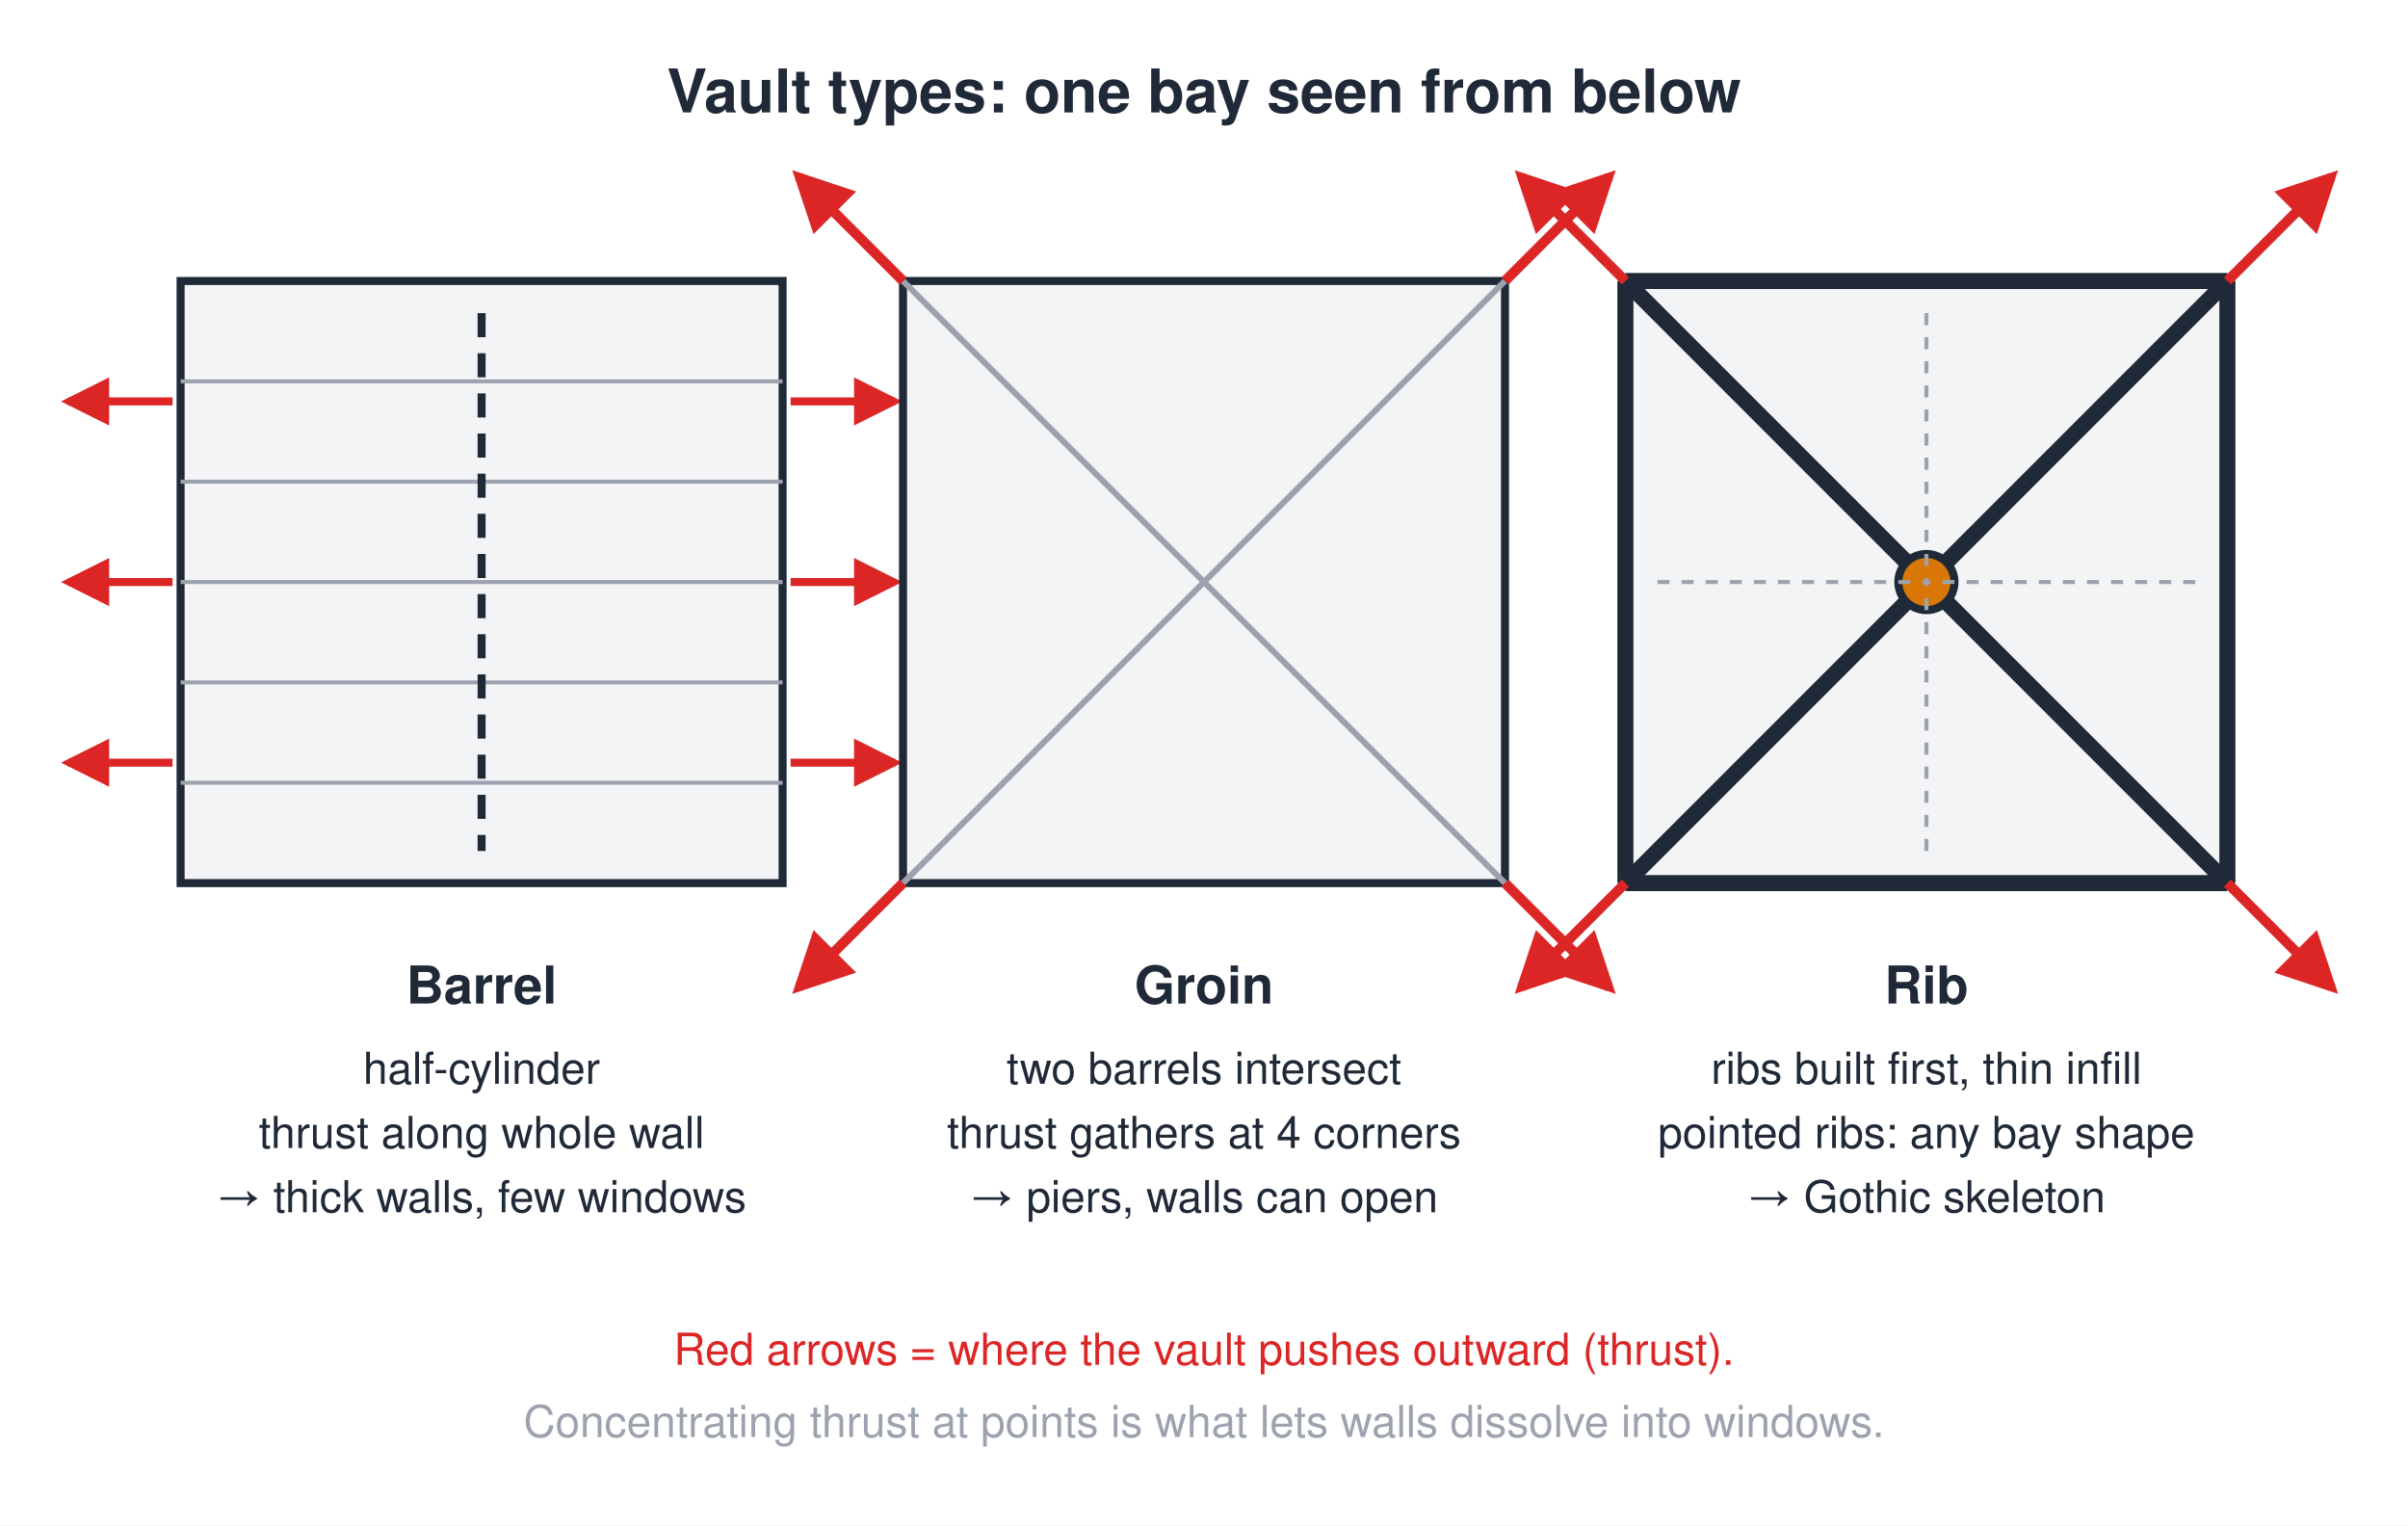
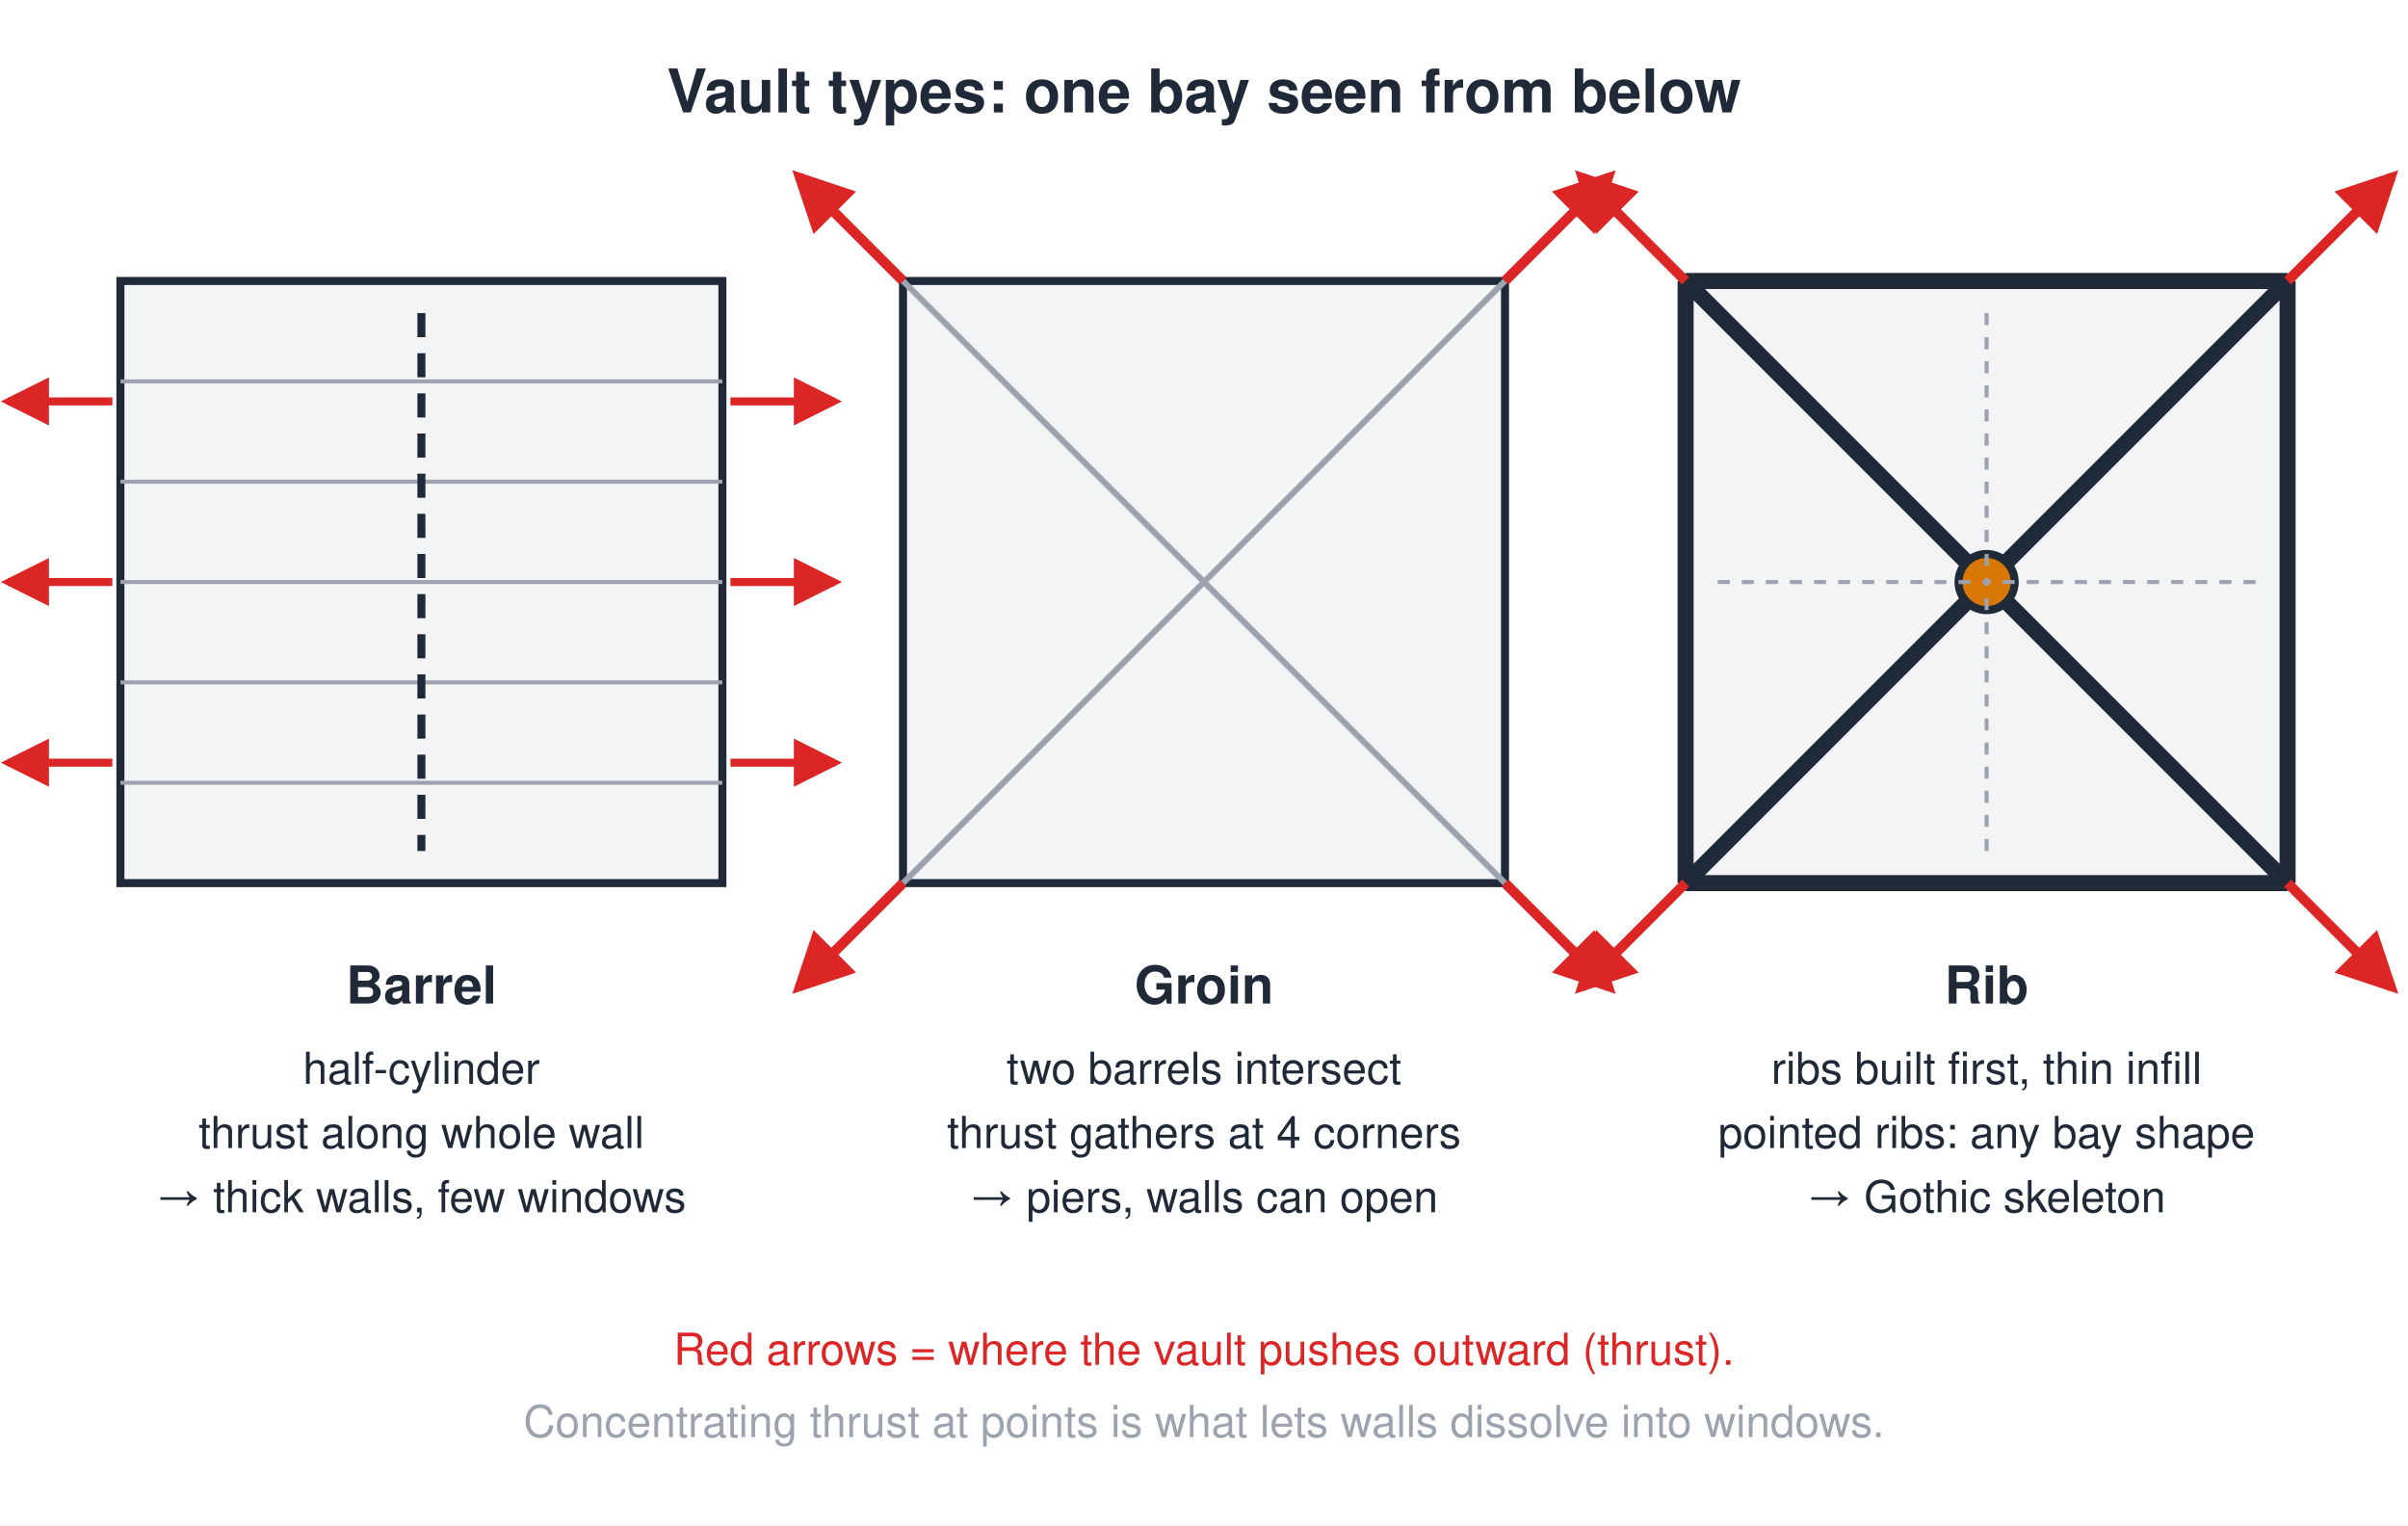
<svg xmlns="http://www.w3.org/2000/svg" viewBox="0 0 600 380" width="600" height="380" font-family="Helvetica, Arial, sans-serif" font-size="13" fill="#1f2937">
  <defs>
    <marker id="ar" viewBox="0 0 10 10" refX="8.5" refY="5" markerWidth="6" markerHeight="6" orient="auto-start-reverse">
      <path d="M0,0 L10,5 L0,10 z" fill="#dc2626" />
    </marker>
    <marker id="ab" viewBox="0 0 10 10" refX="8.5" refY="5" markerWidth="6" markerHeight="6" orient="auto-start-reverse">
      <path d="M0,0 L10,5 L0,10 z" fill="#2563eb" />
    </marker>
    <marker id="aa" viewBox="0 0 10 10" refX="8.5" refY="5" markerWidth="6" markerHeight="6" orient="auto-start-reverse">
      <path d="M0,0 L10,5 L0,10 z" fill="#d97706" />
    </marker>
  </defs>
  <rect width="600" height="380" fill="white" />
  <text x="300" y="28" font-size="15" text-anchor="middle" font-weight="bold" fill="#1f2937">Vault types: one bay seen from below</text>
-   <rect x="45" y="70" width="150" height="150" fill="#f3f4f6" stroke="#1f2937" stroke-width="2" />
-   <line x1="45" y1="95" x2="195" y2="95" stroke="#9ca3af" stroke-width="1" />
-   <line x1="45" y1="120" x2="195" y2="120" stroke="#9ca3af" stroke-width="1" />
-   <line x1="45" y1="145" x2="195" y2="145" stroke="#9ca3af" stroke-width="1" />
-   <line x1="45" y1="170" x2="195" y2="170" stroke="#9ca3af" stroke-width="1" />
-   <line x1="45" y1="195" x2="195" y2="195" stroke="#9ca3af" stroke-width="1" />
-   <line x1="120.0" y1="78" x2="120.0" y2="212" stroke="#1f2937" stroke-width="2" stroke-dasharray="6 4" />
-   <line x1="43" y1="100" x2="17" y2="100" stroke="#dc2626" stroke-width="2" marker-end="url(#ar)" />
-   <line x1="197" y1="100" x2="223" y2="100" stroke="#dc2626" stroke-width="2" marker-end="url(#ar)" />
-   <line x1="43" y1="145" x2="17" y2="145" stroke="#dc2626" stroke-width="2" marker-end="url(#ar)" />
-   <line x1="197" y1="145" x2="223" y2="145" stroke="#dc2626" stroke-width="2" marker-end="url(#ar)" />
-   <line x1="43" y1="190" x2="17" y2="190" stroke="#dc2626" stroke-width="2" marker-end="url(#ar)" />
-   <line x1="197" y1="190" x2="223" y2="190" stroke="#dc2626" stroke-width="2" marker-end="url(#ar)" />
-   <text x="120.0" y="250" font-size="13" text-anchor="middle" font-weight="bold" fill="#1f2937">Barrel</text>
-   <text x="120.0" y="270" font-size="11" text-anchor="middle" font-weight="normal" fill="#1f2937">half-cylinder</text>
-   <text x="120.0" y="286" font-size="11" text-anchor="middle" font-weight="normal" fill="#1f2937">thrust along whole wall</text>
-   <text x="120.0" y="302" font-size="11" text-anchor="middle" font-weight="normal" fill="#1f2937">→ thick walls, few windows</text>
+   <rect x="30" y="70" width="150" height="150" fill="#f3f4f6" stroke="#1f2937" stroke-width="2" />
+   <line x1="30" y1="95" x2="180" y2="95" stroke="#9ca3af" stroke-width="1" />
+   <line x1="30" y1="120" x2="180" y2="120" stroke="#9ca3af" stroke-width="1" />
+   <line x1="30" y1="145" x2="180" y2="145" stroke="#9ca3af" stroke-width="1" />
+   <line x1="30" y1="170" x2="180" y2="170" stroke="#9ca3af" stroke-width="1" />
+   <line x1="30" y1="195" x2="180" y2="195" stroke="#9ca3af" stroke-width="1" />
+   <line x1="105.0" y1="78" x2="105.0" y2="212" stroke="#1f2937" stroke-width="2" stroke-dasharray="6 4" />
+   <line x1="28" y1="100" x2="2" y2="100" stroke="#dc2626" stroke-width="2" marker-end="url(#ar)" />
+   <line x1="182" y1="100" x2="208" y2="100" stroke="#dc2626" stroke-width="2" marker-end="url(#ar)" />
+   <line x1="28" y1="145" x2="2" y2="145" stroke="#dc2626" stroke-width="2" marker-end="url(#ar)" />
+   <line x1="182" y1="145" x2="208" y2="145" stroke="#dc2626" stroke-width="2" marker-end="url(#ar)" />
+   <line x1="28" y1="190" x2="2" y2="190" stroke="#dc2626" stroke-width="2" marker-end="url(#ar)" />
+   <line x1="182" y1="190" x2="208" y2="190" stroke="#dc2626" stroke-width="2" marker-end="url(#ar)" />
+   <text x="105.0" y="250" font-size="13" text-anchor="middle" font-weight="bold" fill="#1f2937">Barrel</text>
+   <text x="105.0" y="270" font-size="11" text-anchor="middle" font-weight="normal" fill="#1f2937">half-cylinder</text>
+   <text x="105.0" y="286" font-size="11" text-anchor="middle" font-weight="normal" fill="#1f2937">thrust along whole wall</text>
+   <text x="105.0" y="302" font-size="11" text-anchor="middle" font-weight="normal" fill="#1f2937">→ thick walls, few windows</text>
  <rect x="225" y="70" width="150" height="150" fill="#f3f4f6" stroke="#1f2937" stroke-width="2" />
  <line x1="225" y1="70" x2="375" y2="220" stroke="#9ca3af" stroke-width="1.5" />
  <line x1="375" y1="70" x2="225" y2="220" stroke="#9ca3af" stroke-width="1.5" />
  <line x1="225" y1="70" x2="199" y2="44" stroke="#dc2626" stroke-width="2.5" marker-end="url(#ar)" />
  <line x1="375" y1="70" x2="401" y2="44" stroke="#dc2626" stroke-width="2.5" marker-end="url(#ar)" />
  <line x1="225" y1="220" x2="199" y2="246" stroke="#dc2626" stroke-width="2.5" marker-end="url(#ar)" />
  <line x1="375" y1="220" x2="401" y2="246" stroke="#dc2626" stroke-width="2.5" marker-end="url(#ar)" />
  <text x="300.0" y="250" font-size="13" text-anchor="middle" font-weight="bold" fill="#1f2937">Groin</text>
  <text x="300.0" y="270" font-size="11" text-anchor="middle" font-weight="normal" fill="#1f2937">two barrels intersect</text>
  <text x="300.0" y="286" font-size="11" text-anchor="middle" font-weight="normal" fill="#1f2937">thrust gathers at 4 corners</text>
  <text x="300.0" y="302" font-size="11" text-anchor="middle" font-weight="normal" fill="#1f2937">→ piers, walls can open</text>
-   <rect x="405" y="70" width="150" height="150" fill="#f3f4f6" stroke="#1f2937" stroke-width="2" />
-   <line x1="405" y1="70" x2="555" y2="220" stroke="#1f2937" stroke-width="4" />
-   <line x1="555" y1="70" x2="405" y2="220" stroke="#1f2937" stroke-width="4" />
-   <line x1="405" y1="70" x2="555" y2="70" stroke="#1f2937" stroke-width="4" />
-   <line x1="405" y1="220" x2="555" y2="220" stroke="#1f2937" stroke-width="4" />
-   <line x1="405" y1="70" x2="405" y2="220" stroke="#1f2937" stroke-width="4" />
-   <line x1="555" y1="70" x2="555" y2="220" stroke="#1f2937" stroke-width="4" />
-   <circle cx="480.0" cy="145.0" r="7" fill="#d97706" stroke="#1f2937" stroke-width="2" />
-   <line x1="480.0" y1="78" x2="480.0" y2="145.0" stroke="#9ca3af" stroke-width="1" stroke-dasharray="3 3" />
-   <line x1="480.0" y1="212" x2="480.0" y2="145.0" stroke="#9ca3af" stroke-width="1" stroke-dasharray="3 3" />
-   <line x1="413" y1="145.0" x2="480.0" y2="145.0" stroke="#9ca3af" stroke-width="1" stroke-dasharray="3 3" />
-   <line x1="547" y1="145.0" x2="480.0" y2="145.0" stroke="#9ca3af" stroke-width="1" stroke-dasharray="3 3" />
-   <line x1="405" y1="70" x2="379" y2="44" stroke="#dc2626" stroke-width="2.5" marker-end="url(#ar)" />
-   <line x1="555" y1="70" x2="581" y2="44" stroke="#dc2626" stroke-width="2.5" marker-end="url(#ar)" />
-   <line x1="405" y1="220" x2="379" y2="246" stroke="#dc2626" stroke-width="2.5" marker-end="url(#ar)" />
-   <line x1="555" y1="220" x2="581" y2="246" stroke="#dc2626" stroke-width="2.5" marker-end="url(#ar)" />
-   <text x="480.0" y="250" font-size="13" text-anchor="middle" font-weight="bold" fill="#1f2937">Rib</text>
-   <text x="480.0" y="270" font-size="11" text-anchor="middle" font-weight="normal" fill="#1f2937">ribs built first, thin infill</text>
-   <text x="480.0" y="286" font-size="11" text-anchor="middle" font-weight="normal" fill="#1f2937">pointed ribs: any bay shape</text>
-   <text x="480.0" y="302" font-size="11" text-anchor="middle" font-weight="normal" fill="#1f2937">→ Gothic skeleton</text>
+   <rect x="420" y="70" width="150" height="150" fill="#f3f4f6" stroke="#1f2937" stroke-width="2" />
+   <line x1="420" y1="70" x2="570" y2="220" stroke="#1f2937" stroke-width="4" />
+   <line x1="570" y1="70" x2="420" y2="220" stroke="#1f2937" stroke-width="4" />
+   <line x1="420" y1="70" x2="570" y2="70" stroke="#1f2937" stroke-width="4" />
+   <line x1="420" y1="220" x2="570" y2="220" stroke="#1f2937" stroke-width="4" />
+   <line x1="420" y1="70" x2="420" y2="220" stroke="#1f2937" stroke-width="4" />
+   <line x1="570" y1="70" x2="570" y2="220" stroke="#1f2937" stroke-width="4" />
+   <circle cx="495.0" cy="145.0" r="7" fill="#d97706" stroke="#1f2937" stroke-width="2" />
+   <line x1="495.0" y1="78" x2="495.0" y2="145.0" stroke="#9ca3af" stroke-width="1" stroke-dasharray="3 3" />
+   <line x1="495.0" y1="212" x2="495.0" y2="145.0" stroke="#9ca3af" stroke-width="1" stroke-dasharray="3 3" />
+   <line x1="428" y1="145.0" x2="495.0" y2="145.0" stroke="#9ca3af" stroke-width="1" stroke-dasharray="3 3" />
+   <line x1="562" y1="145.0" x2="495.0" y2="145.0" stroke="#9ca3af" stroke-width="1" stroke-dasharray="3 3" />
+   <line x1="420" y1="70" x2="394" y2="44" stroke="#dc2626" stroke-width="2.5" marker-end="url(#ar)" />
+   <line x1="570" y1="70" x2="596" y2="44" stroke="#dc2626" stroke-width="2.5" marker-end="url(#ar)" />
+   <line x1="420" y1="220" x2="394" y2="246" stroke="#dc2626" stroke-width="2.5" marker-end="url(#ar)" />
+   <line x1="570" y1="220" x2="596" y2="246" stroke="#dc2626" stroke-width="2.5" marker-end="url(#ar)" />
+   <text x="495.0" y="250" font-size="13" text-anchor="middle" font-weight="bold" fill="#1f2937">Rib</text>
+   <text x="495.0" y="270" font-size="11" text-anchor="middle" font-weight="normal" fill="#1f2937">ribs built first, thin infill</text>
+   <text x="495.0" y="286" font-size="11" text-anchor="middle" font-weight="normal" fill="#1f2937">pointed ribs: any bay shape</text>
+   <text x="495.0" y="302" font-size="11" text-anchor="middle" font-weight="normal" fill="#1f2937">→ Gothic skeleton</text>
  <text x="300" y="340" font-size="11" text-anchor="middle" font-weight="normal" fill="#dc2626">Red arrows = where the vault pushes outward (thrust).</text>
  <text x="300" y="358" font-size="11" text-anchor="middle" font-weight="normal" fill="#9ca3af">Concentrating thrust at points is what lets walls dissolve into windows.</text>
</svg>
